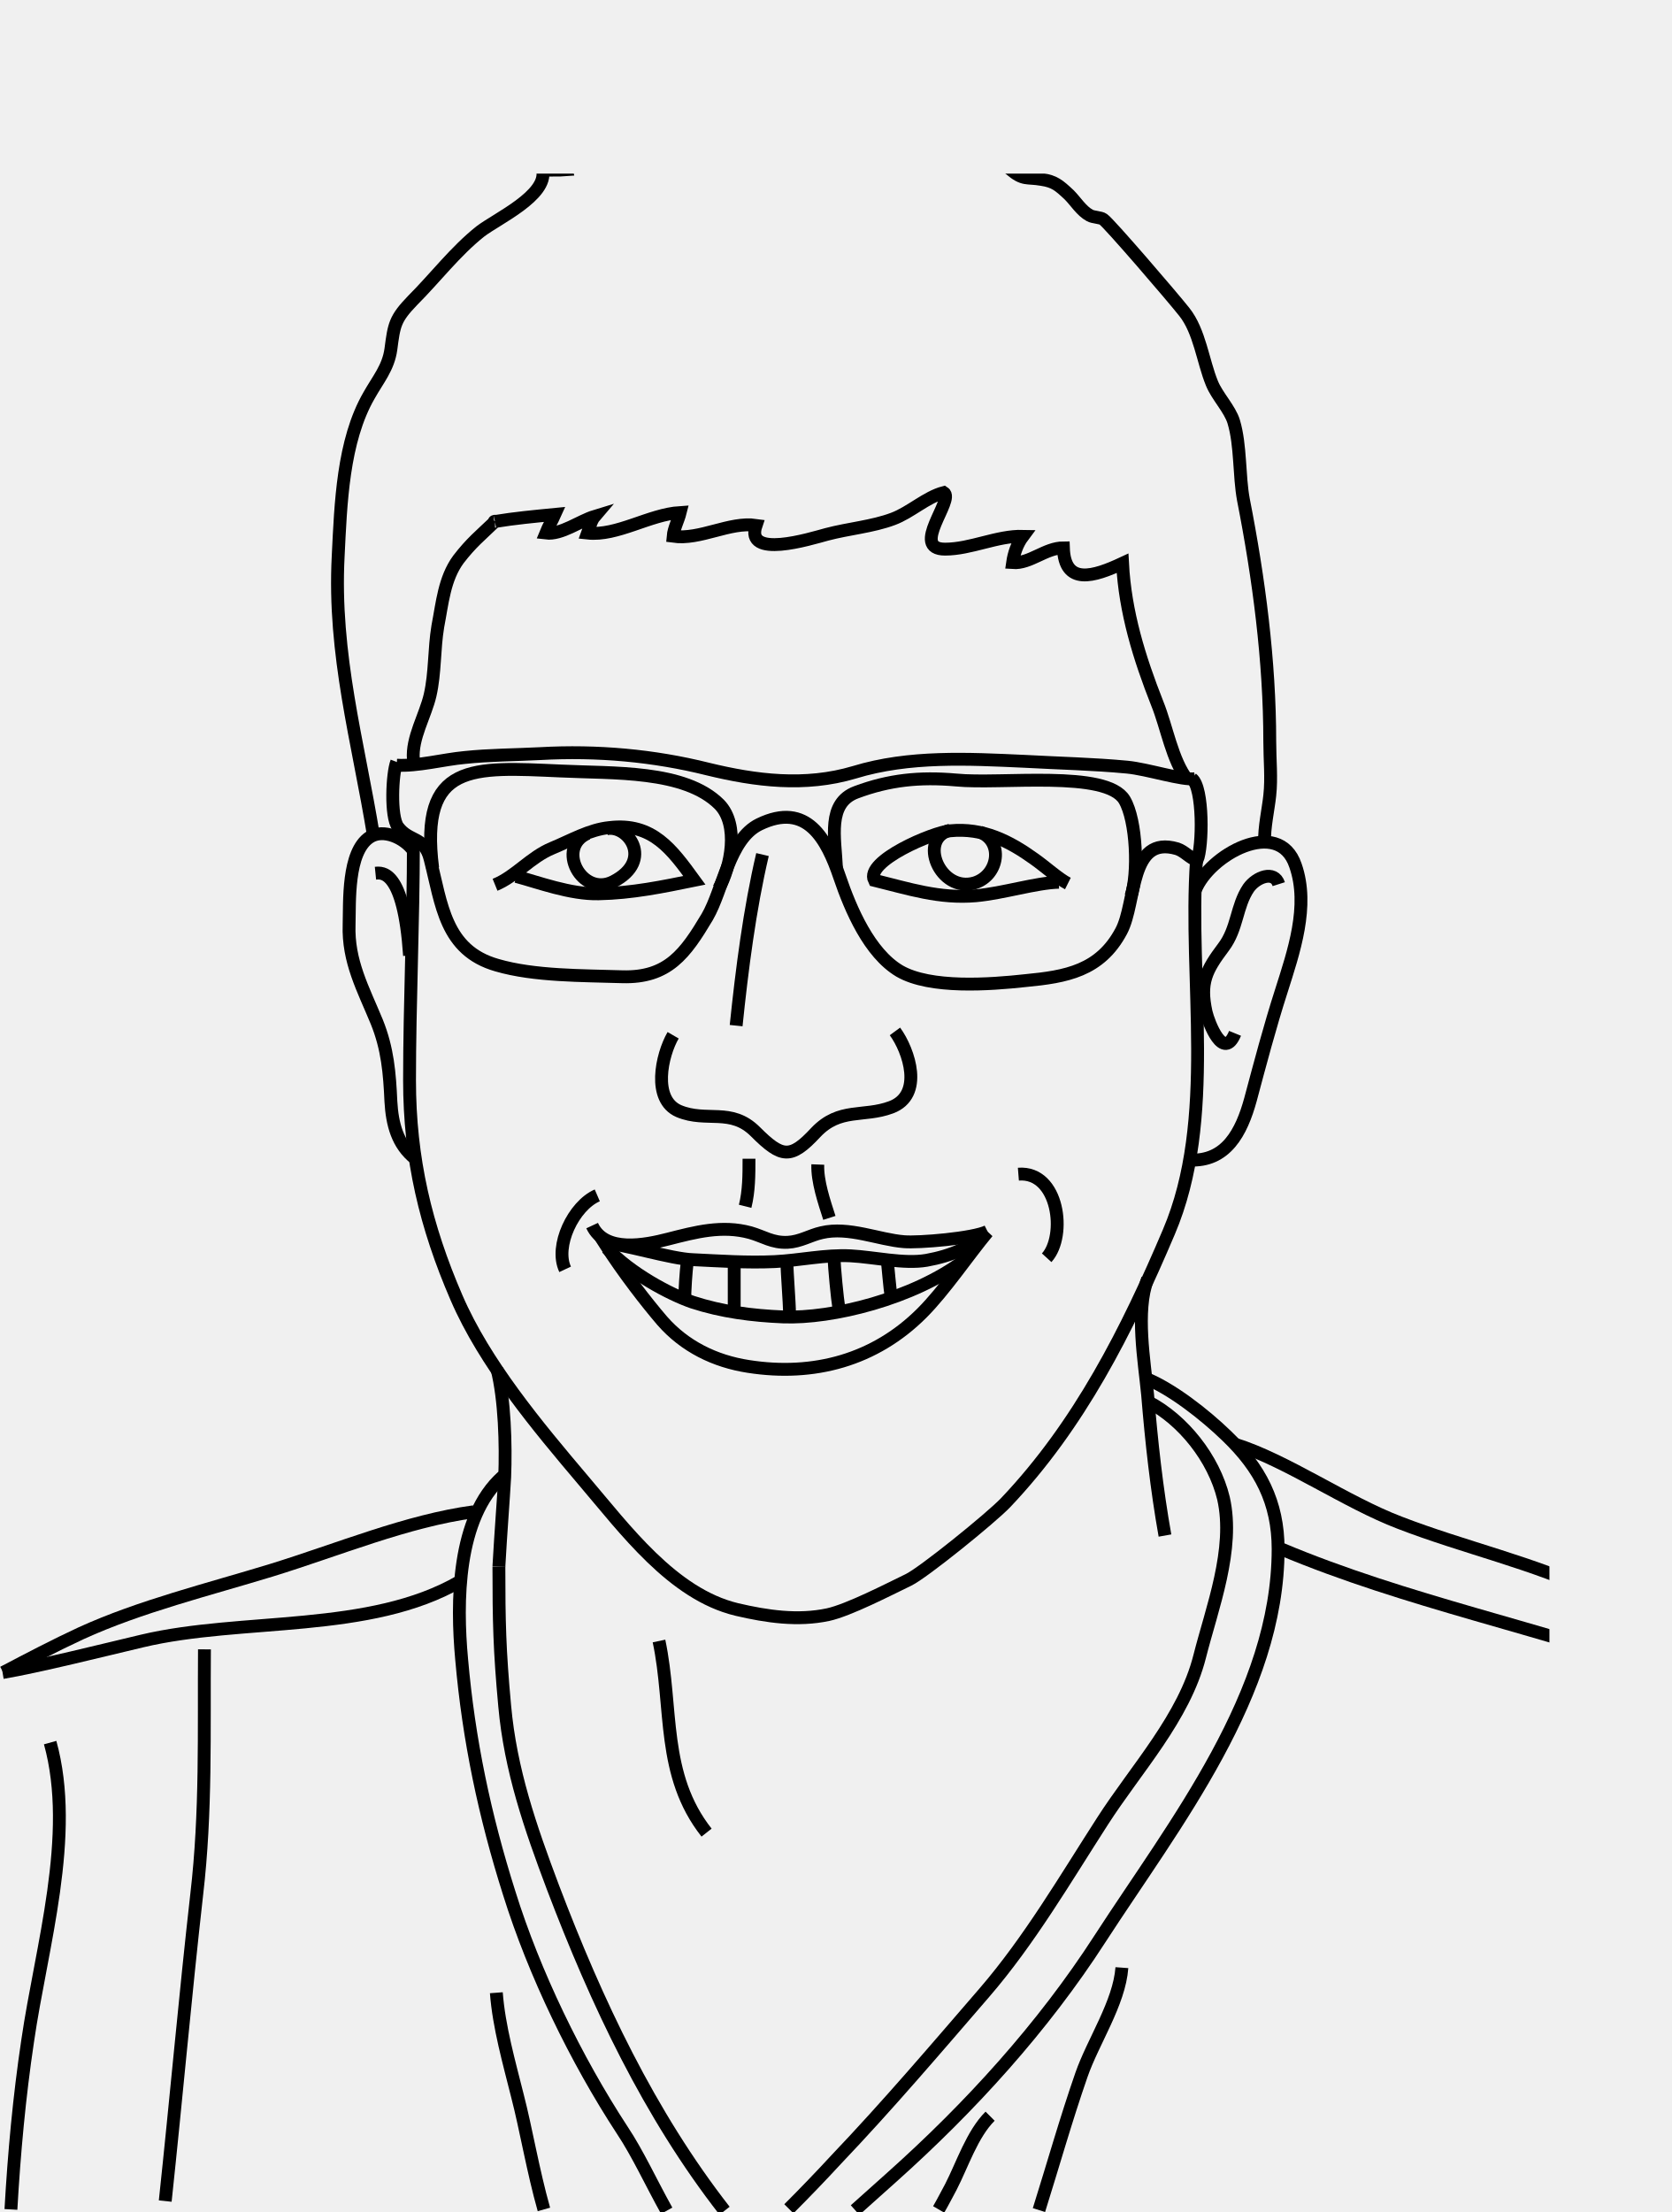
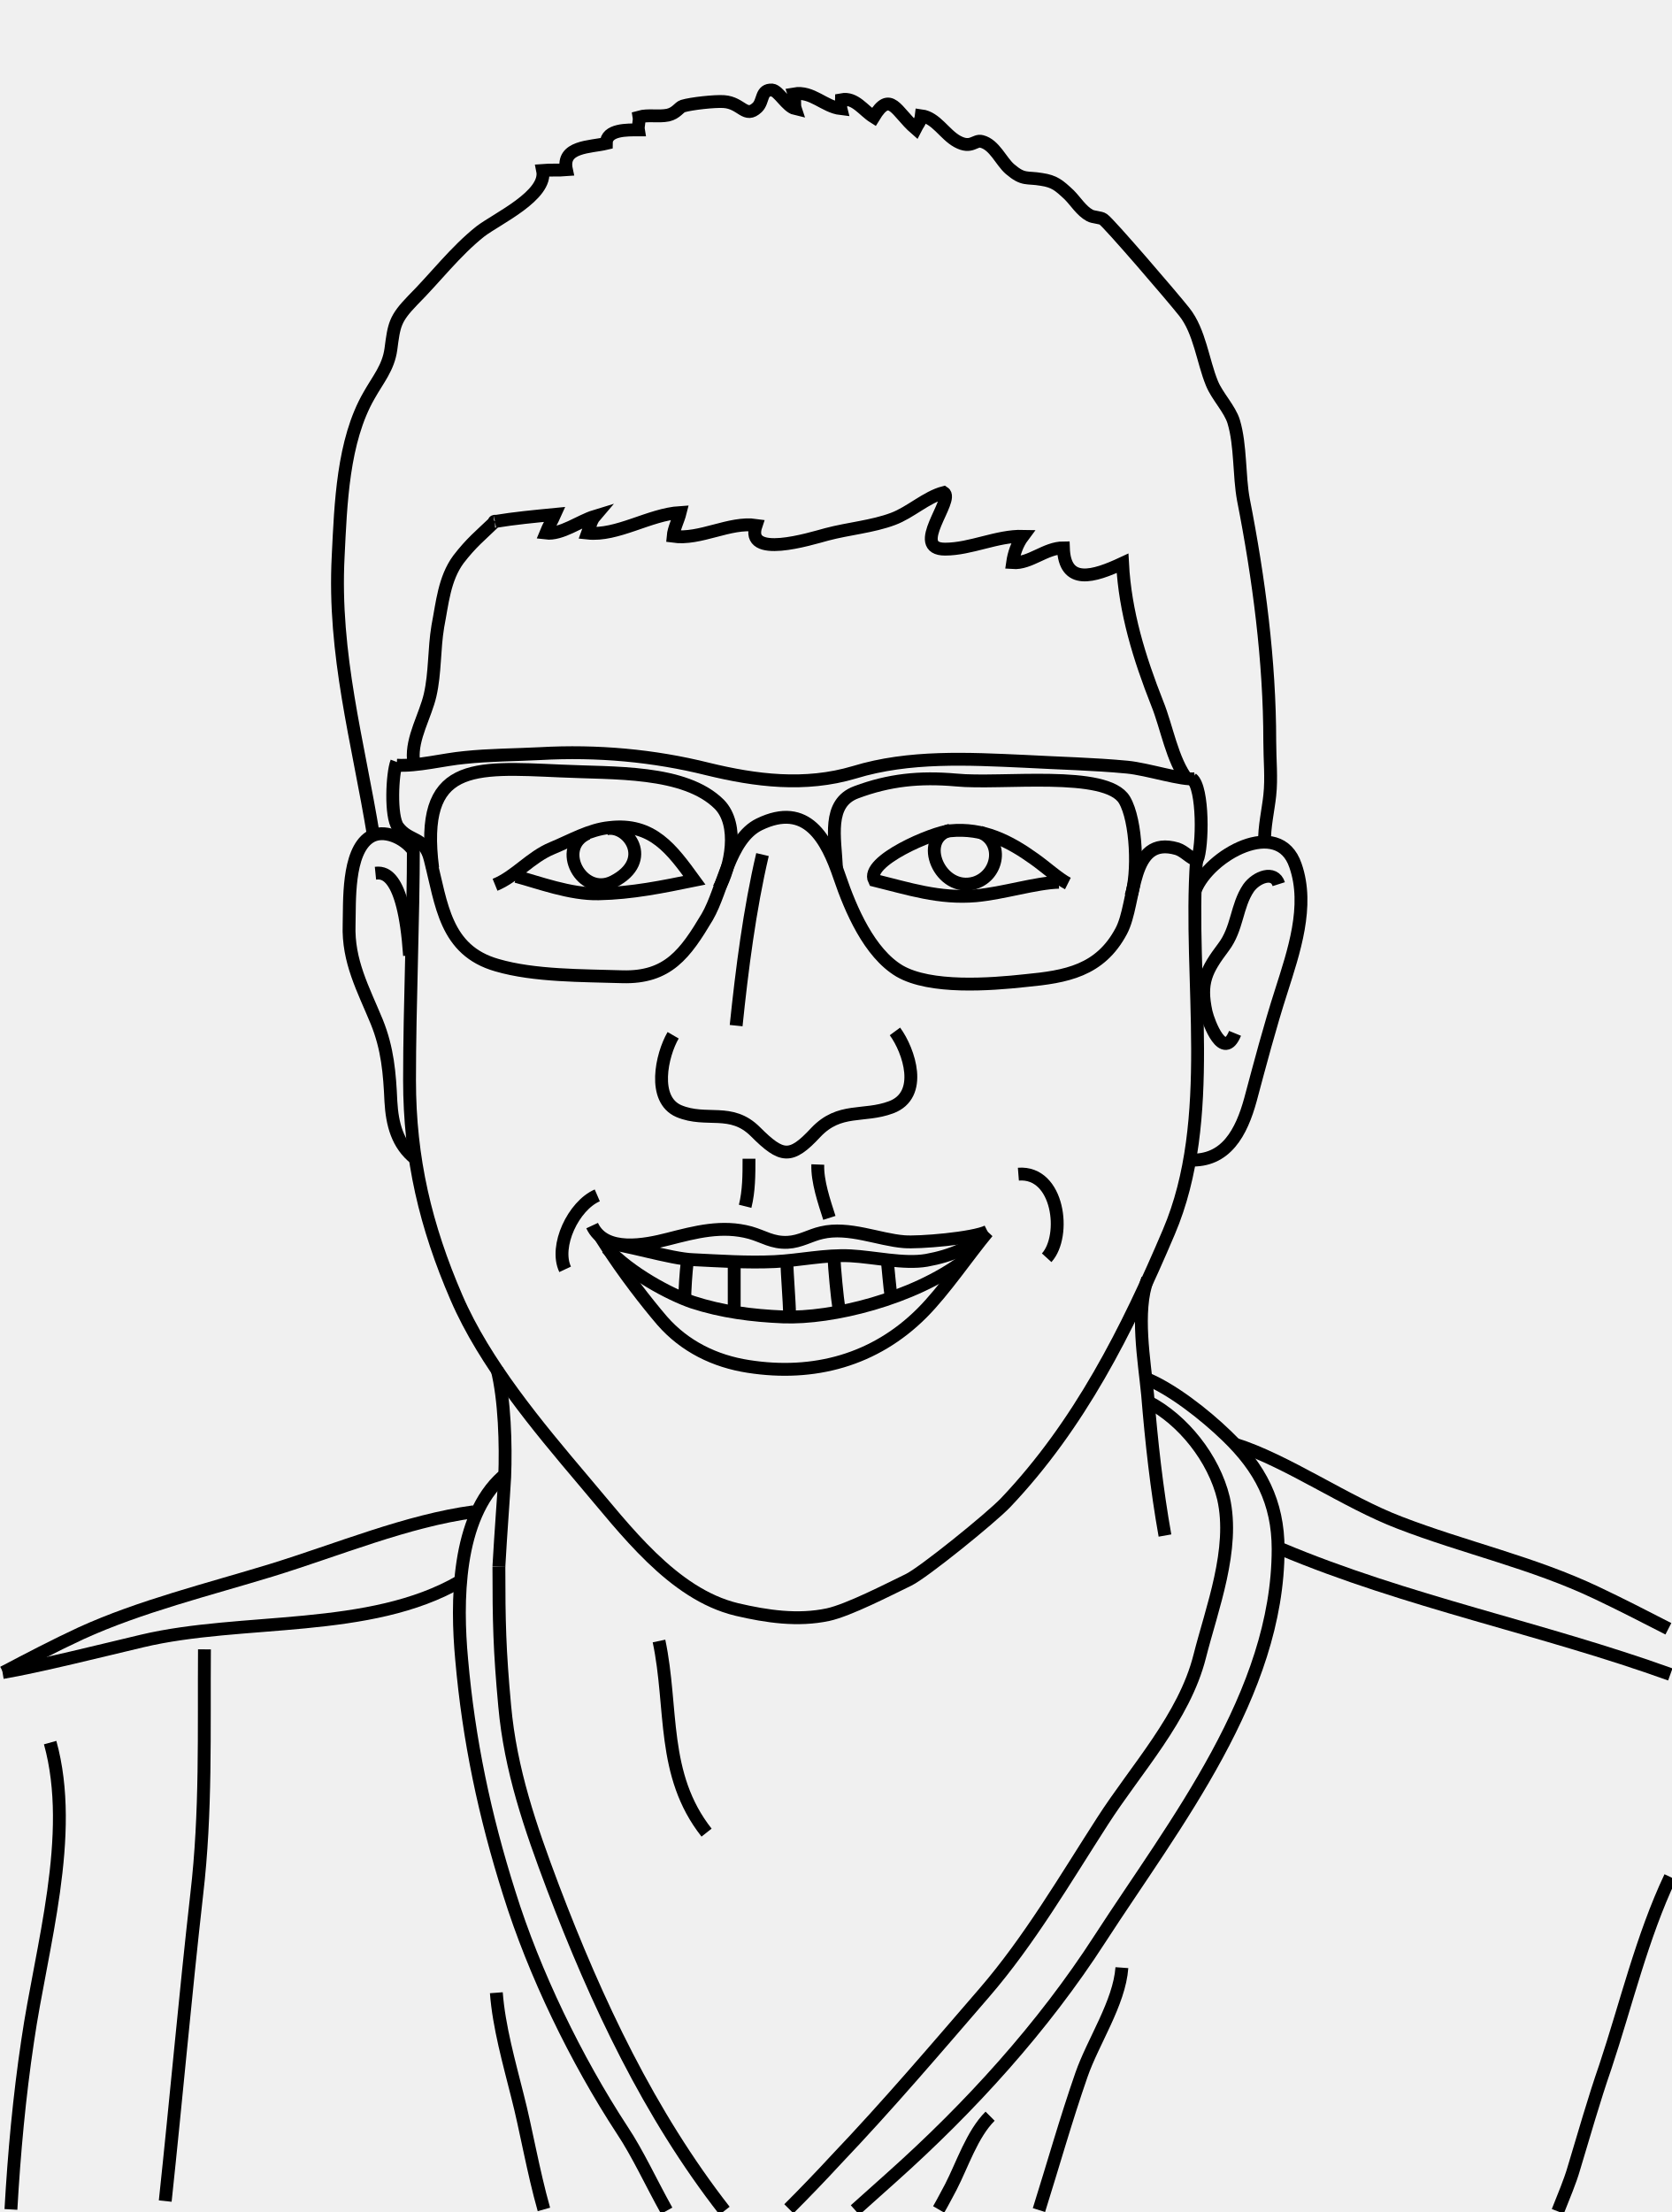
<svg xmlns="http://www.w3.org/2000/svg" id="Layer_1" viewBox="0 0 260 344" enable-background="new 0 0 260 344">
-   <style>.st0{fill:#fff;fill-opacity:0}.st1{filter:url(#Adobe_OpacityMaskFilter)}.st2{fill:#fff}.st3{mask:url(#mask-2_1_)}.st4{fill:none;stroke:#000;stroke-width:2}</style>
+   <style>.st0{fill:#fff;fill-opacity:0}.st1{filter:url(#Adobe_OpacityMaskFilter)}.st2{fill:#fff}.st4{fill:none;stroke:#000;stroke-width:2}</style>
  <g id="Page-2.4-_x28_venue_x2B_photos_x29_">
    <g id="home" transform="translate(-425 -2015)">
      <g id="speakers" transform="translate(133 1394)">
        <g id="_x36_" transform="translate(292 608)">
          <g id="Mask">
            <path id="path-1_1_" class="st0" d="M0 13h260v344H0z" />
          </g>
          <defs>
            <filter id="Adobe_OpacityMaskFilter" filterUnits="userSpaceOnUse" x=".1" y="26" width="260.6" height="331.5">
              <feColorMatrix values="1 0 0 0 0 0 1 0 0 0 0 0 1 0 0 0 0 0 1 0" />
            </filter>
          </defs>
          <mask maskUnits="userSpaceOnUse" x=".1" y="26" width="260.6" height="331.5" id="mask-2_1_">
            <g class="st1">
              <path id="path-1_2_" class="st2" d="M0 13h260v344H0z" />
            </g>
          </mask>
          <g transform="translate(-19 14)" id="Page-1" class="st3">
            <path id="Stroke-1" class="st4" d="M205.1 132.8c-1.3 18.6 3.2 40.2-4.3 57.8-6.5 15.3-13.9 30-25.4 42.1-2.3 2.4-12.8 10.9-15.1 12-3.1 1.5-9.3 4.7-12.5 5.4-4.7 1-9.5.3-14.2-.8-10-2.4-17.4-12.5-23.8-20-7.2-8.5-15.4-18.3-19.8-28.5-4.8-11.1-7.3-21.6-7.3-33.8 0-11.9.6-24.7.6-36.7" />
            <path id="Stroke-3" class="st4" d="M77.1 129c-2.4-14.7-6.3-28.2-5.5-43.5.4-8.1.7-17.9 4.8-25 1.4-2.5 3-4.3 3.4-7.2.5-3.8.6-4.7 3.4-7.6 3.5-3.5 6.6-7.6 10.5-10.7 2.6-2 10.5-5.6 9.7-9.5 1.2-.1 2.5 0 3.7-.1-.8-3.7 3.7-3.5 6.2-4.1 0-2.2 3.3-2.1 5-2.1-.1-.6.2-1.4.1-2 1.4-.4 3 0 4.5-.3 1.3-.3 1.7-1.2 2.3-1.4 1.3-.4 5-.8 6.4-.7 2.8.2 3.3 2.7 5.2.9 1-1 .5-2.8 2.3-2.7 1 .1 2.3 2.6 3.6 2.9-.2-.6 0-1.7-.2-2.3 2.8-.5 4.7 2 7.3 2.3-.1-.4.1-1 .1-1.4 2.1-.4 3.4 1.7 5 2.7 2.6-4.3 3.5-.8 6.5 1.8.3-.6.8-1.1.9-2 2.3.3 3.6 2.9 5.6 4 2.2 1.2 2.7-.3 3.8 0 2 .5 3 3.1 4.4 4.3 2.1 1.8 2.6 1.2 4.9 1.6 2 .3 2.7.9 4.3 2.4 1 1 1.9 2.5 3.2 3.2.5.3 1.7.3 2.1.6.9.6 10.7 12 12.6 14.4 2.4 3 2.9 7.7 4.3 11.1.8 2 2.8 4 3.4 6 1.1 3.7.8 8.3 1.5 12.1 2.4 12.2 4.1 25.1 4.1 37.6 0 2.8.3 5.7 0 8.4-.2 2-.9 5.1-.8 7.3" />
            <path id="Stroke-5" class="st4" d="M83.3 117.1c-.3-3.3 1.9-6.9 2.6-10 .8-3.5.6-7.1 1.2-10.7.7-3.6 1-7.4 3.2-10.4 2-2.6 3.4-3.7 5.7-5.9-.5 0 .5-.1 0 0 3-.5 6.2-.8 9.3-1.1-.4.9-1 1.9-1.4 2.9 2.4.3 5.3-1.9 7.6-2.6-.6.7-.8 1.8-1.1 2.6 4.6.5 9.6-2.9 14.4-3.2-.3 1.2-1 2.5-1.1 3.7 4.2.6 8.8-2.3 12.9-1.7-1.8 5.3 8.4 2.1 11 1.4 3.4-.9 7.1-1.2 10.3-2.4 2.7-1 5.2-3.4 7.9-4.1 1.7 1.1-5.3 8.8.2 8.8 4 0 8.1-2.1 12.1-2-.9 1.2-1.4 2.7-1.6 4.1 2.7.2 5.1-2.3 7.9-2.3.2 5.9 4.7 4.5 9.2 2.4.4 7.6 2.6 14.7 5.4 21.8 1.5 3.7 2.3 8.8 4.7 11.9" />
            <path id="Stroke-7" class="st4" d="M96.3 211.9c1.2 4.7 1.4 11.8 1.2 16.8-.2 3.6-.6 8.5-.9 13.9" />
            <path id="Stroke-9" class="st4" d="M197.5 197.9c-1.9 5-.5 12.8 0 18 .6 7.3 1.4 14.6 2.7 21.9" />
            <path id="Stroke-11" class="st4" d="M204.9 137.5c2.1-5.5 13-11.6 15.6-3.9 2.2 6.3-.3 13.5-2.2 19.5-1.8 5.6-3.3 11.3-4.8 16.9-1.4 5.1-3.8 9.7-9.5 9.4" />
            <path id="Stroke-13" class="st4" d="M83.3 131.3c-1.4-2-4.7-3.5-6.8-2.1-3.5 2.3-3.1 10.1-3.2 13.6-.2 5.7 2.2 10 4.3 15.1 1.7 4.2 2 8 2.2 12.4.2 3.5 1 6.7 3.8 8.9" />
            <path id="Stroke-15" class="st4" d="M211.1 159.7c-1.8 4.4-4.1-1.6-4.5-3.3-1-4.6 0-6.5 2.7-10.1 2.2-2.9 2-6.4 3.9-9.2 1.2-1.7 4-2.8 4.7-.6" />
            <path id="Stroke-17" class="st4" d="M82.7 147.6c-.9-13.4-4.3-12.9-5.3-12.8" />
            <path id="Stroke-19" class="st4" d="M96.6 242.6c0 8.6.1 13 .9 21.7.9 10 4 18.9 7.5 28.2 6.8 17.9 15 35.3 26.7 50.3m10-.3c2.5-2.5 5-5.1 7.4-7.7 8-8.4 15.4-17.1 23-25.9 7-8.1 12.6-17.7 18.4-26.7 5.2-8.1 12.7-16.1 15.1-25.6 1.9-7.5 5.5-16.7 3.7-24.6-1.5-6.2-6.3-12.2-11.7-15" />
            <path id="Stroke-21" class="st4" d="M97.2 228.6C90 235 90 248.3 90.8 257c1.1 12.6 3.6 24.4 7.4 36.4 3.9 12.5 10.4 25.9 17.6 36.9 2.4 3.6 4.5 8.2 6.9 12.5m29.3-.1l5.7-5.1c12.2-10.9 23.5-23.3 32.4-37.1 11.6-17.9 27.7-38.1 27.7-60.6 0-7.3-2.8-12.6-8-17.6-3.3-3.2-8.7-7.5-13-9.1" />
            <path id="Stroke-23" class="st4" d="M80.7 117.5c-.7 1.8-1 8.5.2 10.1 1.8 2.4 4.1 1.4 5 5 1.8 7 2.3 14.2 10.4 16.5 5.8 1.7 13.3 1.6 19.5 1.8 7.1.2 9.8-3.6 13.2-9.3 2.5-4.3 3.4-12.1 8.1-14.4 7.4-3.6 10.5 2.3 12.5 8.2 1.7 5 4.6 11.8 9.3 14.6 4.8 2.8 14.1 2.1 19.6 1.5 6.3-.6 11.6-1.5 14.9-7.7 2.4-4.5 1.2-15 8.7-12.8 1.2.4 2 1.5 3.1 1.8.9-2.1 1-11.3-.8-12.7" />
            <path id="Stroke-25" class="st4" d="M111.1 189.6c2 4.3 8.3 3 11.8 2.1 4.3-1.1 8.4-2.2 12.8-1 2.1.6 3.4 1.6 5.8 1.5 2-.1 3.5-1.1 5.3-1.5 4.2-1 8.9 1.1 12.8 1.4 2.2.2 10.8-.5 13-1.6" />
            <path id="Stroke-27" class="st4" d="M177.4 181.6c6.3-.5 7.5 9.6 4.4 13" />
            <path id="Stroke-29" class="st4" d="M111.9 184.9c-3.7 1.6-6.7 7.9-5 11.5" />
            <path id="Stroke-33" class="st4" d="M80.7 118c3.2.2 7.3-.9 10.6-1.2 3.8-.4 7.8-.4 11.7-.6 8.9-.5 17.7.3 26.1 2.4 7.4 1.8 15.1 2.8 22.8.5 8.5-2.6 17.7-2.1 26.5-1.7 5.4.3 10.6.4 15.9.9 3.2.3 8.6 2.1 10.6 1.8" />
            <path id="Stroke-35" class="st4" d="M96 136.6c3.2-1.3 5.5-4.3 8.9-5.7 2.9-1.2 5.8-2.9 8.9-3.2 6.7-.8 9.7 3.4 13.2 8.2-4.9 1-9.7 2-14.9 2.1-4.4.1-9.4-1.8-12.8-2.7" />
            <path id="Stroke-37" class="st4" d="M185.1 136.4c-1.4-.7-3.5-2.6-5.2-3.8-3.9-2.8-8-4.9-13.1-4.4-2.6.2-13.3 4.7-11.8 7.7 5.3 1.3 10.1 2.9 15.8 2.4 4.3-.4 9.3-2 12.9-2.1" />
            <path id="Stroke-39" class="st4" d="M137.6 131.9c-2 8.5-3.2 17.9-4.1 26.6" />
            <path id="Stroke-41" class="st4" d="M123.7 160c-1.8 3.1-3.3 10 .9 11.8 4.3 1.8 8.1-.6 11.9 3.2 4.1 4.1 5.5 4.3 9.4.1 3.7-3.9 7.4-2.3 11.7-3.9 5.1-1.9 2.8-8.8.6-11.8" />
            <path id="Stroke-43" class="st4" d="M172.6 190.6c-3 3.6-6.7 9.1-10.2 12.6-7.3 7.3-16.8 9.9-27 8.3-5.2-.8-9.9-3.1-13.4-7.1-2.4-2.8-6-7.4-9-12.1 2.8.1 10.4 2.5 13.8 2.6 4.2.2 8.4.5 12.7.3 4-.2 7.8-1.1 11.8-.9 3.7.2 8.3 1.3 11.8.7 3.9-.7 7.1-2.1 9.5-4.4z" />
            <path id="Stroke-45" class="st4" d="M110.4 128.6c-5 2.2-.9 10 4 7.5 6.4-3.3 2.2-9-1.1-8.2" />
            <path id="Stroke-47" class="st4" d="M166.8 128.1c-5.1 1.3-1.6 9.8 3.8 8.2 3.8-1.2 4.5-6.5.8-7.9" />
            <path id="Stroke-49" class="st4" d="M113.4 193.1c3.6 3.9 9.8 7.2 13.3 8.4 4.6 1.5 9.3 2.1 14.1 2.3 7.6.3 20.2-2.8 28.2-8.8" />
            <path id="Stroke-51" class="st4" d="M86.3 134c-2.1-16.5 6.2-15.7 19.9-15.1 8.1.4 19.3-.2 24.7 5.2 3.1 3.2 1.8 9.7-.1 13.1" />
            <path id="Stroke-53" class="st4" d="M149.1 133.9c-.2-4.6-1.5-10 3.1-11.7 5.1-1.9 9.8-2.4 15.5-1.9 7 .7 23.4-1.6 26.2 3.1 1.9 3.2 2.2 11.5 1 15" />
            <path id="Stroke-55" class="st4" d="M133.2 195.5v7.6" />
            <path id="Stroke-57" class="st4" d="M141.4 195.2c0 1.8.4 6.3.4 8.1" />
            <path id="Stroke-59" class="st4" d="M148.7 194.3c.1 2.1.5 6.4.8 8.3" />
            <path id="Stroke-61" class="st4" d="M157 194.9c.1.9.4 4.5.6 5.7" />
            <path id="Stroke-63" class="st4" d="M125.9 195.2c-.2 1.5-.4 4.6-.4 6.1" />
            <path id="Stroke-69" class="st4" d="M135.5 179.2c0 2.5 0 5-.6 7.4" />
            <path id="Stroke-71" class="st4" d="M146.2 180.1c-.1 2.6 1 5.8 1.8 8.3" />
            <path id="Stroke-73" class="st4" d="M121.5 254.2c2.2 10.4.3 20.8 7.4 29.8" />
            <path id="Stroke-75" class="st4" d="M92.7 234.1c-10.4 1.4-21.1 5.9-31.5 9.1-9.8 3-20.4 5.6-29.6 9.8-4.1 1.9-8.1 4-12.1 6.1" />
            <path id="Stroke-77" class="st4" d="M211.1 223.6c8 2.5 17.2 9 25.6 12.2 10.1 3.9 20.7 6.2 30.6 10.9 3.8 1.8 7.5 3.7 11.2 5.6" />
            <path id="Stroke-81" class="st4" d="M50.8 255.5c-.1 12.8.3 25.3-1.2 38.1-1.8 15.9-3.2 31.8-4.9 47.7" />
            <path id="Stroke-83" class="st4" d="M218.3 239.9c19.5 8.2 40.5 12.3 60.5 19.5" />
            <path id="Stroke-85" class="st4" d="M278.8 290.9c-4.4 9.3-6.9 19.9-10.1 29.5-1.8 5.2-3.3 10.5-4.9 15.8-.6 2.1-1.6 4.4-2.5 6.7" />
            <path id="Stroke-87" class="st4" d="M193.5 305c-.4 5.5-4.5 11.5-6.3 16.7-2.4 6.9-4.4 14-6.6 21" />
            <path id="Stroke-89" class="st4" d="M173 328.1c-2.8 2.8-4.3 7.5-6.1 11-.6 1.1-1.2 2.3-1.9 3.5" />
            <path id="Stroke-91" class="st4" d="M96.2 308.9c.4 5.3 2 10.9 3.3 16.1 1.3 5 2.4 11.6 4.1 17.6" />
            <path id="Stroke-93" class="st4" d="M26.8 270c4 14.4-1.4 31.9-3.5 46.4-1.3 8.7-2.1 17.4-2.6 26.2" />
            <path id="Stroke-97" class="st4" d="M90.6 244.9c-14.1 8.2-33.9 5.6-49.5 9.3-5.5 1.3-16.3 4-21.7 4.9" />
          </g>
        </g>
      </g>
    </g>
  </g>
</svg>
